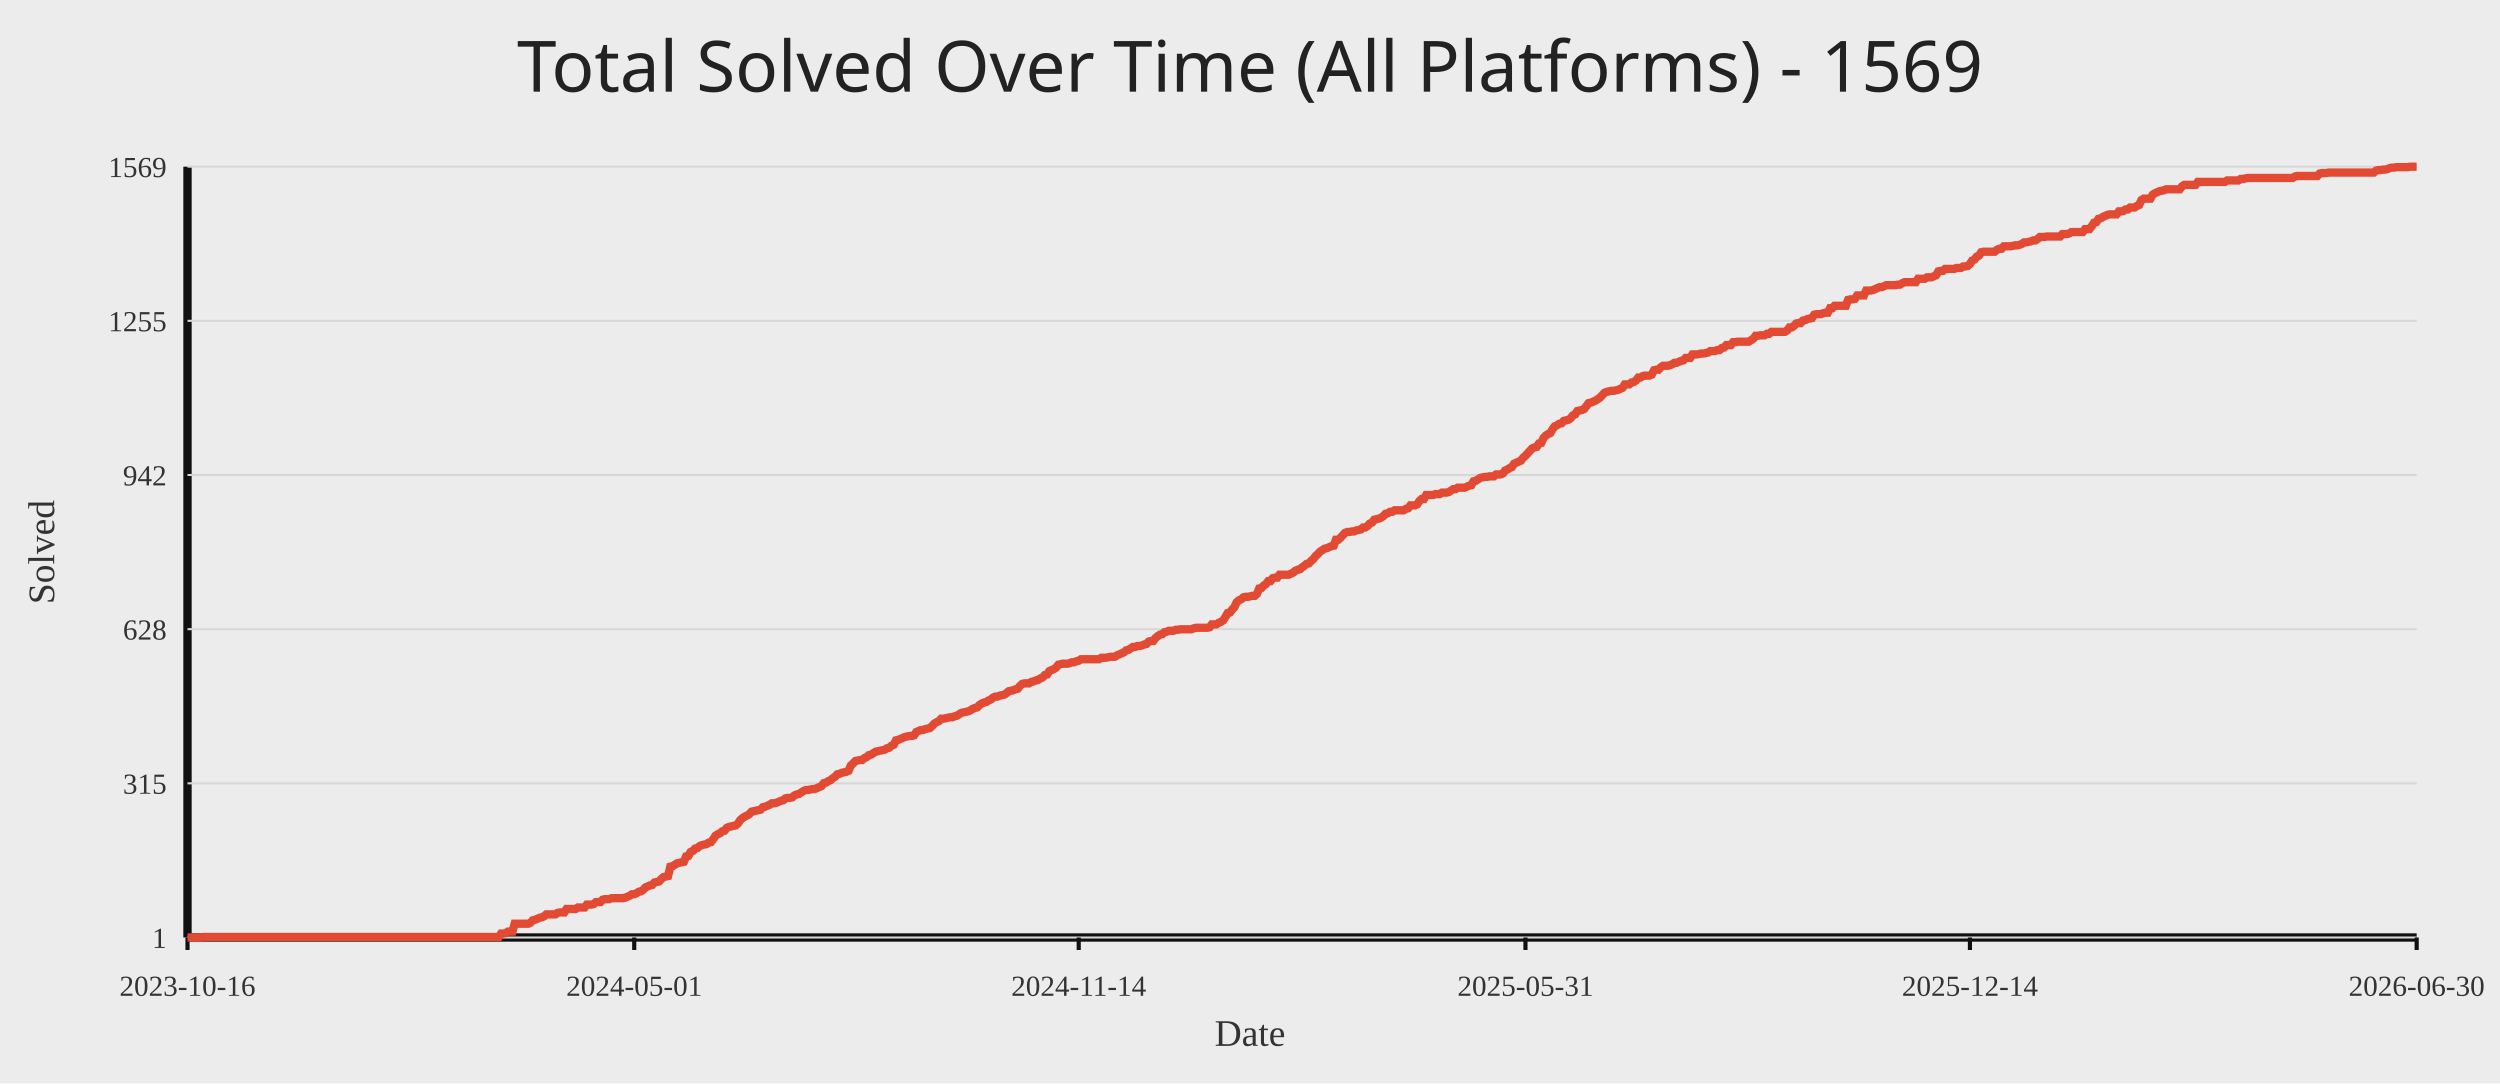
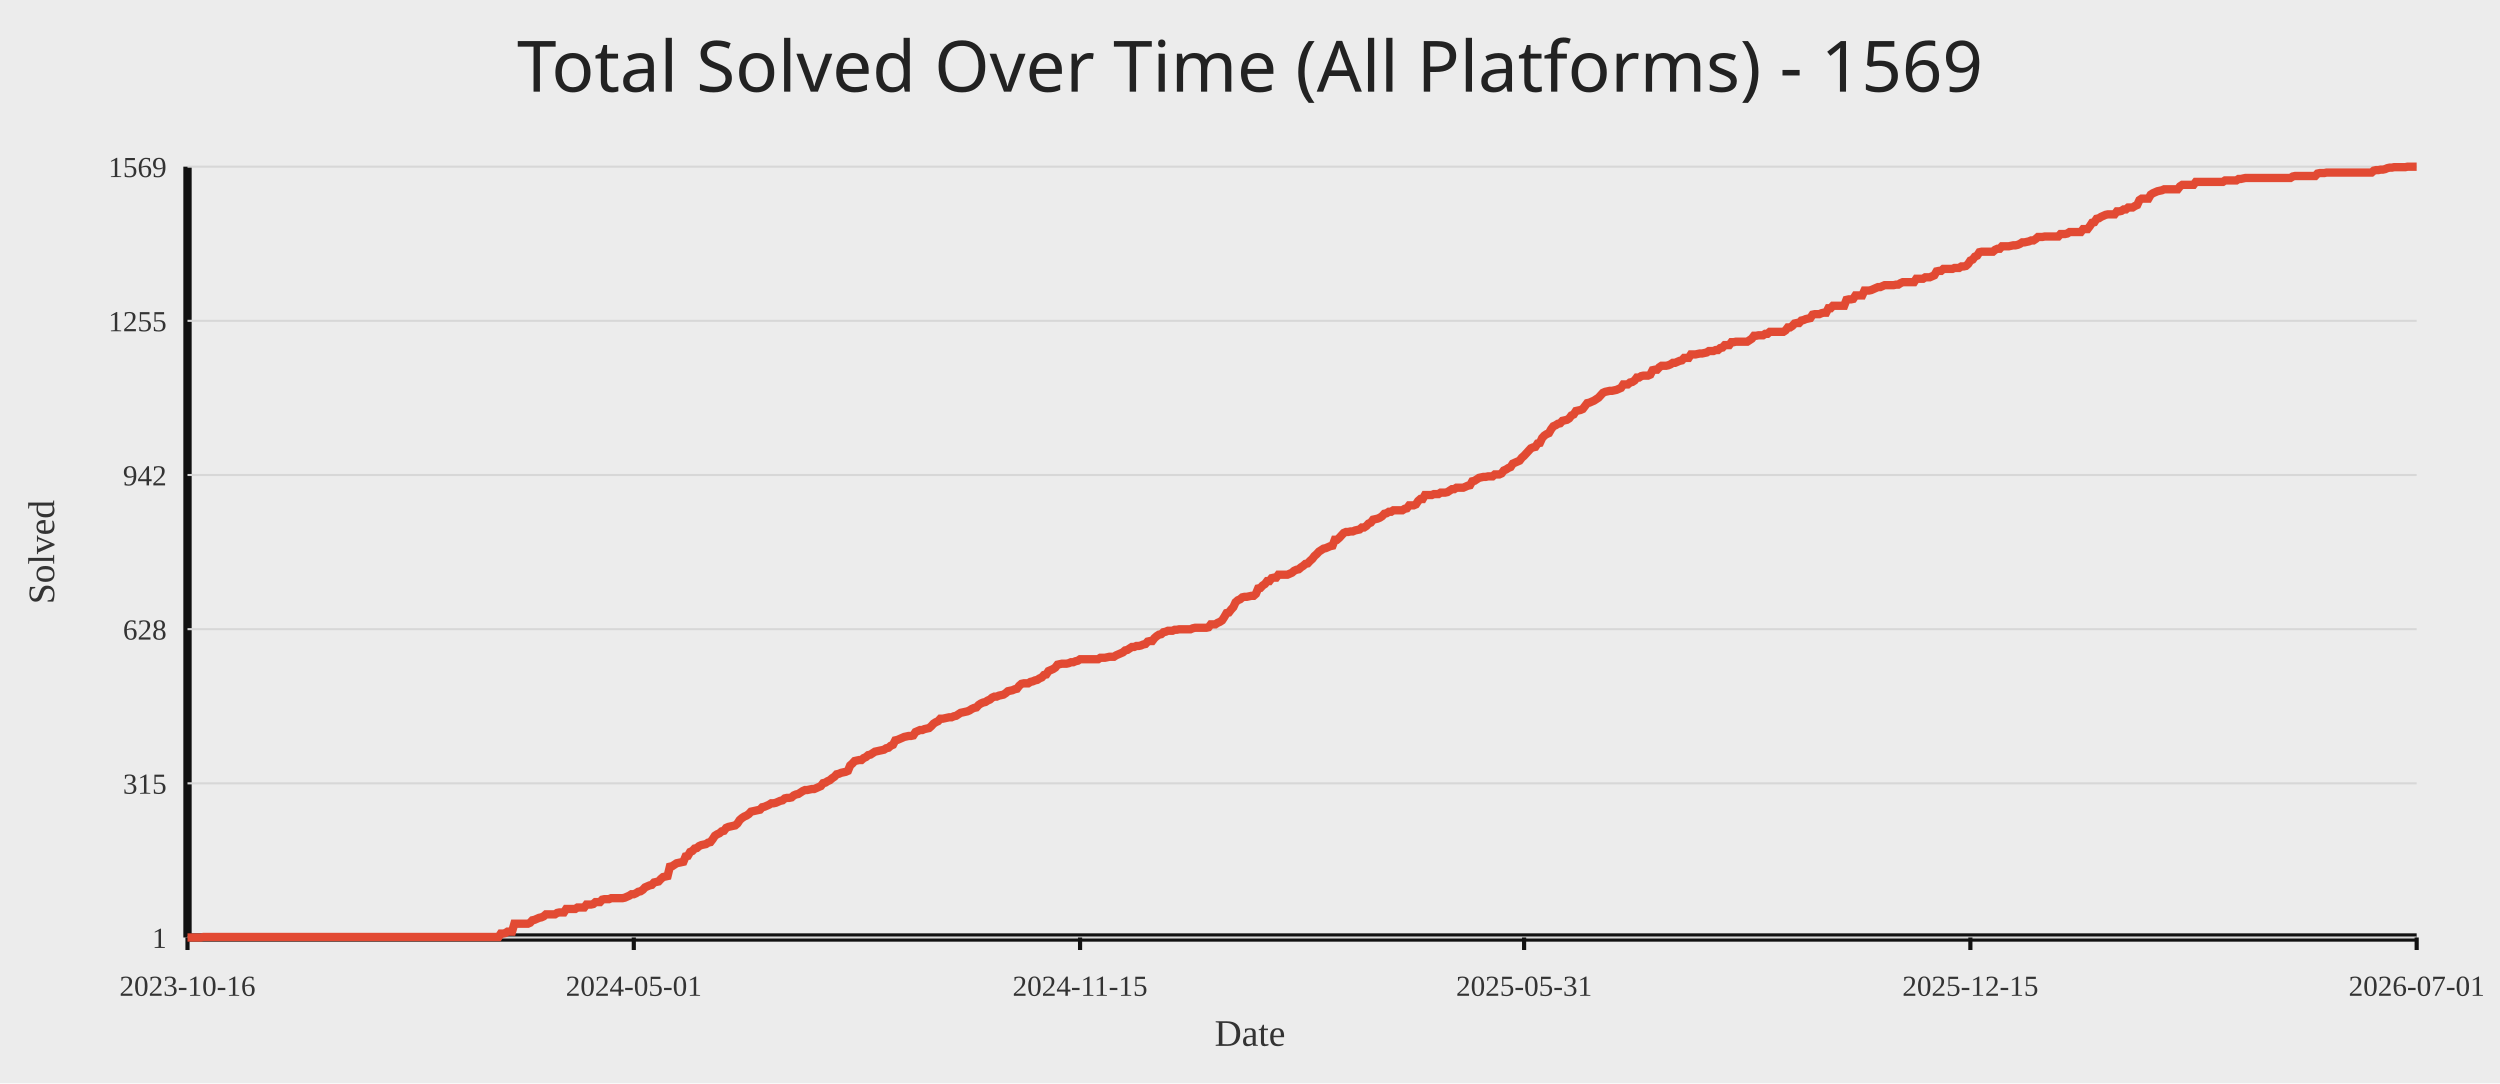
<svg xmlns="http://www.w3.org/2000/svg" width="1200" height="520">
  <rect width="100%" height="100%" fill="#ececec" />
  <text x="50%" y="44" text-anchor="middle" fill="#222" font-size="34" font-family="Comic Sans MS, Segoe UI">Total Solved Over Time (All Platforms) - 1569</text>
  <line x1="90" y1="450" x2="1160" y2="450" stroke="#111" stroke-width="4" />
  <line x1="90" y1="80" x2="90" y2="450" stroke="#111" stroke-width="4" />
  <line x1="90" y1="450.00" x2="1160" y2="450.00" stroke="#d7d7d7" stroke-width="1" />
  <text x="80" y="455.00" text-anchor="end" fill="#333" font-size="14">1</text>
  <line x1="90" y1="376.00" x2="1160" y2="376.00" stroke="#d7d7d7" stroke-width="1" />
  <text x="80" y="381.00" text-anchor="end" fill="#333" font-size="14">315</text>
  <line x1="90" y1="302.00" x2="1160" y2="302.00" stroke="#d7d7d7" stroke-width="1" />
  <text x="80" y="307.00" text-anchor="end" fill="#333" font-size="14">628</text>
  <line x1="90" y1="228.00" x2="1160" y2="228.00" stroke="#d7d7d7" stroke-width="1" />
  <text x="80" y="233.00" text-anchor="end" fill="#333" font-size="14">942</text>
  <line x1="90" y1="154.00" x2="1160" y2="154.00" stroke="#d7d7d7" stroke-width="1" />
  <text x="80" y="159.00" text-anchor="end" fill="#333" font-size="14">1255</text>
  <line x1="90" y1="80.00" x2="1160" y2="80.00" stroke="#d7d7d7" stroke-width="1" />
  <text x="80" y="85.00" text-anchor="end" fill="#333" font-size="14">1569</text>
  <line x1="90.00" y1="450" x2="90.00" y2="456" stroke="#111" stroke-width="2" />
  <text x="90.00" y="478" text-anchor="middle" fill="#333" font-size="14">2023-10-16</text>
-   <line x1="304.43" y1="450" x2="304.43" y2="456" stroke="#111" stroke-width="2" />
-   <text x="304.43" y="478" text-anchor="middle" fill="#333" font-size="14">2024-05-01</text>
-   <line x1="517.78" y1="450" x2="517.78" y2="456" stroke="#111" stroke-width="2" />
-   <text x="517.78" y="478" text-anchor="middle" fill="#333" font-size="14">2024-11-14</text>
-   <line x1="732.22" y1="450" x2="732.22" y2="456" stroke="#111" stroke-width="2" />
-   <text x="732.22" y="478" text-anchor="middle" fill="#333" font-size="14">2025-05-31</text>
-   <line x1="945.57" y1="450" x2="945.57" y2="456" stroke="#111" stroke-width="2" />
-   <text x="945.57" y="478" text-anchor="middle" fill="#333" font-size="14">2025-12-14</text>
+   <line x1="304.22" y1="450" x2="304.22" y2="456" stroke="#111" stroke-width="2" />
+   <text x="304.22" y="478" text-anchor="middle" fill="#333" font-size="14">2024-05-01</text>
+   <line x1="518.43" y1="450" x2="518.43" y2="456" stroke="#111" stroke-width="2" />
+   <text x="518.43" y="478" text-anchor="middle" fill="#333" font-size="14">2024-11-15</text>
+   <line x1="731.57" y1="450" x2="731.57" y2="456" stroke="#111" stroke-width="2" />
+   <text x="731.57" y="478" text-anchor="middle" fill="#333" font-size="14">2025-05-31</text>
+   <line x1="945.78" y1="450" x2="945.78" y2="456" stroke="#111" stroke-width="2" />
+   <text x="945.78" y="478" text-anchor="middle" fill="#333" font-size="14">2025-12-15</text>
  <line x1="1160.00" y1="450" x2="1160.00" y2="456" stroke="#111" stroke-width="2" />
-   <text x="1160.00" y="478" text-anchor="middle" fill="#333" font-size="14">2026-06-30</text>
-   <polyline fill="none" stroke="#e24a33" stroke-width="4" points="90.00,450.00 91.08,450.00 92.17,450.00 93.25,450.00 94.33,450.00 95.41,450.00 96.50,450.00 97.58,449.76 98.66,449.76 99.75,449.76 100.83,449.76 101.91,449.76 103.00,449.76 104.08,449.76 105.16,449.76 106.24,449.76 107.33,449.76 108.41,449.76 109.49,449.76 110.58,449.76 111.66,449.76 112.74,449.76 113.83,449.76 114.91,449.76 115.99,449.76 117.07,449.76 118.16,449.76 119.24,449.76 120.32,449.76 121.41,449.76 122.49,449.76 123.57,449.76 124.66,449.76 125.74,449.76 126.82,449.76 127.90,449.76 128.99,449.76 130.07,449.76 131.15,449.76 132.24,449.76 133.32,449.76 134.40,449.76 135.49,449.76 136.57,449.76 137.65,449.76 138.73,449.76 139.82,449.76 140.90,449.76 141.98,449.76 143.07,449.76 144.15,449.76 145.23,449.76 146.32,449.76 147.40,449.76 148.48,449.76 149.56,449.76 150.65,449.76 151.73,449.76 152.81,449.76 153.90,449.76 154.98,449.76 156.06,449.76 157.15,449.76 158.23,449.76 159.31,449.76 160.39,449.76 161.48,449.76 162.56,449.76 163.64,449.76 164.73,449.76 165.81,449.76 166.89,449.76 167.98,449.76 169.06,449.76 170.14,449.76 171.22,449.76 172.31,449.76 173.39,449.76 174.47,449.76 175.56,449.76 176.64,449.76 177.72,449.76 178.81,449.76 179.89,449.76 180.97,449.76 182.05,449.76 183.14,449.76 184.22,449.76 185.30,449.76 186.39,449.76 187.47,449.76 188.55,449.76 189.64,449.76 190.72,449.76 191.80,449.76 192.88,449.76 193.97,449.76 195.05,449.76 196.13,449.76 197.22,449.76 198.30,449.76 199.38,449.76 200.47,449.76 201.55,449.76 202.63,449.76 203.71,449.76 204.80,449.76 205.88,449.76 206.96,449.76 208.05,449.76 209.13,449.76 210.21,449.76 211.30,449.76 212.38,449.76 213.46,449.76 214.54,449.76 215.63,449.76 216.71,449.76 217.79,449.76 218.88,449.76 219.96,449.76 221.04,449.76 222.13,449.76 223.21,449.76 224.29,449.76 225.37,449.76 226.46,449.76 227.54,449.76 228.62,449.76 229.71,449.76 230.79,449.76 231.87,449.76 232.96,449.76 234.04,449.76 235.12,449.76 236.20,449.76 237.29,449.76 238.37,449.76 239.45,449.76 240.54,448.11 241.62,448.11 242.70,447.88 243.79,447.17 244.87,447.17 245.95,447.17 247.03,443.39 248.12,443.39 249.20,443.39 250.28,443.39 251.37,443.39 252.45,443.39 253.53,443.39 254.62,442.92 255.70,441.74 256.78,441.51 257.86,441.03 258.95,440.56 260.03,440.33 261.11,439.85 262.20,438.91 263.28,438.91 264.36,438.91 265.45,438.91 266.53,438.91 267.61,438.20 268.69,437.97 269.78,437.97 270.86,437.97 271.94,436.31 273.03,436.31 274.11,436.31 275.19,436.31 276.28,436.31 277.36,435.61 278.44,435.61 279.52,435.61 280.61,435.61 281.69,434.19 282.77,434.19 283.86,434.19 284.94,433.95 286.02,433.01 287.11,433.01 288.19,433.01 289.27,431.83 290.35,431.59 291.44,431.59 292.52,431.59 293.60,431.12 294.69,431.12 295.77,431.12 296.85,431.12 297.94,431.12 299.02,431.12 300.10,430.89 301.18,430.41 302.27,429.94 303.35,429.23 304.43,429.23 305.52,428.76 306.60,428.05 307.68,427.82 308.77,427.11 309.85,425.93 310.93,425.46 312.01,424.99 313.10,424.75 314.18,423.57 315.26,423.34 316.35,423.10 317.43,421.92 318.51,420.98 319.60,420.74 320.68,420.50 321.76,416.02 322.84,415.78 323.93,415.08 325.01,414.37 326.09,414.13 327.18,413.90 328.26,413.66 329.34,411.07 330.43,410.83 331.51,408.94 332.59,408.47 333.67,407.29 334.76,407.05 335.84,406.11 336.92,405.64 338.01,405.40 339.09,405.17 340.17,404.46 341.26,404.22 342.34,402.81 343.42,401.15 344.50,400.45 345.59,399.97 346.67,399.03 347.75,398.79 348.84,397.38 349.92,396.91 351.00,396.67 352.09,396.43 353.17,396.20 354.25,395.26 355.33,393.60 356.42,392.66 357.50,391.95 358.58,391.48 359.67,390.77 360.75,389.59 361.83,389.36 362.91,389.12 364.00,388.88 365.08,388.65 366.16,387.47 367.25,387.23 368.33,386.76 369.41,386.29 370.50,385.58 371.58,385.58 372.66,385.34 373.74,384.87 374.83,384.40 375.91,384.16 376.99,383.22 378.08,382.98 379.16,382.98 380.24,382.75 381.33,381.80 382.41,381.33 383.49,381.10 384.57,380.39 385.66,379.68 386.74,379.21 387.82,379.21 388.91,378.97 389.99,378.74 391.07,378.74 392.16,378.27 393.24,377.79 394.32,377.32 395.40,375.91 396.49,375.67 397.57,374.96 398.65,374.49 399.74,373.55 400.82,372.84 401.90,371.66 402.99,371.42 404.07,370.95 405.15,370.71 406.23,370.48 407.32,370.01 408.40,367.41 409.48,366.47 410.57,365.29 411.65,365.05 412.73,364.82 413.82,364.82 414.90,363.87 415.98,363.40 417.06,362.46 418.15,362.22 419.23,361.51 420.31,360.80 421.40,360.57 422.48,360.33 423.56,360.10 424.65,359.86 425.73,359.15 426.81,358.92 427.89,357.97 428.98,357.50 430.06,355.38 431.14,355.14 432.23,354.67 433.31,354.20 434.39,353.72 435.48,353.49 436.56,353.25 437.64,353.25 438.72,353.02 439.81,351.36 440.89,350.89 441.97,350.42 443.06,350.42 444.14,349.95 445.22,349.71 446.31,349.48 447.39,348.53 448.47,347.35 449.55,346.65 450.64,346.17 451.72,344.99 452.80,344.99 453.89,344.76 454.97,344.52 456.05,344.29 457.14,344.29 458.22,343.81 459.30,343.58 460.38,342.87 461.47,342.16 462.55,341.93 463.63,341.69 464.72,341.45 465.80,340.98 466.88,340.27 467.97,339.80 469.05,339.57 470.13,338.39 471.21,337.68 472.30,337.21 473.38,336.97 474.46,336.26 475.55,335.79 476.63,334.85 477.71,334.38 478.80,334.38 479.88,333.90 480.96,333.67 482.04,333.43 483.13,332.72 484.21,331.78 485.29,331.54 486.38,331.31 487.46,330.84 488.54,330.60 489.63,329.18 490.71,328.24 491.79,328.00 492.87,328.00 493.96,328.00 495.04,327.30 496.12,327.06 497.21,326.59 498.29,326.35 499.37,325.64 500.46,325.17 501.54,323.99 502.62,323.76 503.70,322.10 504.79,321.63 505.87,321.16 506.95,320.45 508.04,319.04 509.12,318.80 510.20,318.57 511.29,318.57 512.37,318.57 513.45,318.33 514.53,317.86 515.62,317.86 516.70,317.39 517.78,317.15 518.87,316.44 519.95,316.44 521.03,316.44 522.12,316.44 523.20,316.44 524.28,316.44 525.36,316.44 526.45,316.44 527.53,316.44 528.61,315.73 529.70,315.73 530.78,315.73 531.86,315.50 532.95,315.26 534.03,315.26 535.11,315.26 536.19,314.55 537.28,314.08 538.36,313.61 539.44,313.14 540.53,312.19 541.61,311.96 542.69,311.25 543.78,310.54 544.86,310.54 545.94,310.07 547.02,310.07 548.11,309.83 549.19,309.36 550.27,309.13 551.36,307.95 552.44,307.71 553.52,307.71 554.61,306.29 555.69,305.35 556.77,304.64 557.85,304.41 558.94,303.46 560.02,303.23 561.10,302.76 562.19,302.76 563.27,302.76 564.35,302.28 565.44,302.28 566.52,302.05 567.60,302.05 568.68,302.05 569.77,302.05 570.85,302.05 571.93,302.05 573.02,301.58 574.10,301.34 575.18,301.34 576.27,301.34 577.35,301.34 578.43,301.34 579.51,301.34 580.60,301.10 581.68,299.69 582.76,299.69 583.85,299.69 584.93,298.98 586.01,298.51 587.10,297.80 588.18,296.15 589.26,294.26 590.34,294.02 591.43,292.61 592.51,291.43 593.59,289.07 594.68,288.12 595.76,287.65 596.84,286.71 597.93,286.47 599.01,286.47 600.09,286.24 601.17,286.00 602.26,286.00 603.34,285.06 604.42,282.46 605.51,282.23 606.59,281.05 607.67,280.34 608.76,278.92 609.84,278.92 610.92,277.51 612.00,277.27 613.09,277.27 614.17,275.85 615.25,275.85 616.34,275.85 617.42,275.85 618.50,275.85 619.59,275.38 620.67,274.91 621.75,273.97 622.83,273.49 623.92,273.26 625.00,272.32 626.08,271.61 627.17,270.66 628.25,270.43 629.33,269.25 630.41,268.30 631.50,266.89 632.58,265.94 633.66,264.76 634.75,264.06 635.83,263.35 636.91,263.11 638.00,262.64 639.08,262.17 640.16,261.93 641.24,259.10 642.33,259.10 643.41,258.16 644.49,256.98 645.58,255.80 646.66,255.33 647.74,255.33 648.83,255.09 649.91,255.09 650.99,254.62 652.07,254.38 653.16,254.15 654.24,253.20 655.32,253.20 656.41,252.49 657.49,251.31 658.57,250.84 659.66,249.43 660.74,249.19 661.82,248.95 662.90,248.48 663.99,247.77 665.07,246.59 666.15,246.36 667.24,245.65 668.32,245.65 669.40,244.94 670.49,244.94 671.57,244.94 672.65,244.94 673.73,244.94 674.82,244.23 675.90,244.00 676.98,242.58 678.07,242.58 679.15,242.58 680.23,242.11 681.32,240.46 682.40,239.52 683.48,239.52 684.56,237.63 685.65,237.63 686.73,237.63 687.81,237.63 688.90,237.16 689.98,237.16 691.06,237.16 692.15,236.45 693.23,236.45 694.31,236.45 695.39,236.21 696.48,235.50 697.56,234.80 698.64,234.80 699.73,234.09 700.81,234.09 701.89,234.09 702.98,234.09 704.06,233.62 705.14,233.14 706.22,232.91 707.31,231.02 708.39,230.78 709.47,230.08 710.56,229.37 711.64,229.13 712.72,228.90 713.81,228.90 714.89,228.66 715.97,228.66 717.05,228.66 718.14,227.72 719.22,227.72 720.30,227.72 721.39,227.24 722.47,225.83 723.55,225.36 724.64,224.65 725.72,224.18 726.80,222.53 727.88,222.05 728.97,221.58 730.05,221.11 731.13,219.69 732.22,218.75 733.30,217.57 734.38,216.39 735.47,215.21 736.55,214.74 737.63,214.50 738.71,212.85 739.80,212.61 740.88,210.26 741.96,209.08 743.05,208.37 744.13,207.90 745.21,206.01 746.30,204.59 747.38,204.12 748.46,203.41 749.54,203.18 750.63,202.00 751.71,201.76 752.79,201.52 753.88,200.82 754.96,199.40 756.04,198.93 757.13,197.28 758.21,197.04 759.29,196.80 760.37,196.33 761.46,194.92 762.54,193.50 763.62,193.27 764.71,192.79 765.79,192.32 766.87,191.61 767.96,190.91 769.04,189.73 770.12,188.55 771.20,188.07 772.29,187.84 773.37,187.60 774.45,187.60 775.54,187.37 776.62,187.13 777.70,186.66 778.79,186.19 779.87,184.53 780.95,184.53 782.03,184.53 783.12,183.59 784.20,183.35 785.28,182.65 786.37,181.23 787.45,181.23 788.53,180.52 789.62,180.29 790.70,180.29 791.78,180.29 792.86,179.82 793.95,177.69 795.03,177.46 796.11,177.46 797.20,176.28 798.28,175.57 799.36,175.57 800.45,175.57 801.53,175.33 802.61,174.86 803.69,174.15 804.78,174.15 805.86,173.68 806.94,173.21 808.03,172.97 809.11,171.79 810.19,171.79 811.28,171.79 812.36,170.14 813.44,170.14 814.52,170.14 815.61,169.90 816.69,169.67 817.77,169.67 818.86,169.43 819.94,169.20 821.02,168.49 822.11,168.49 823.19,168.49 824.27,168.02 825.35,168.02 826.44,167.07 827.52,166.84 828.60,165.66 829.69,165.66 830.77,165.66 831.85,164.24 832.94,164.24 834.02,164.01 835.10,164.01 836.18,164.01 837.27,164.01 838.35,164.01 839.43,164.01 840.52,163.30 841.60,162.59 842.68,161.17 843.77,161.17 844.85,160.94 845.93,160.94 847.01,160.94 848.10,160.23 849.18,160.23 850.26,159.29 851.35,159.29 852.43,159.29 853.51,159.29 854.60,159.29 855.68,159.29 856.76,159.29 857.84,158.58 858.93,157.16 860.01,157.16 861.09,156.45 862.18,155.27 863.26,155.04 864.34,155.04 865.43,153.86 866.51,153.62 867.59,153.15 868.67,152.91 869.76,152.68 870.84,151.03 871.92,150.79 873.01,150.79 874.09,150.79 875.17,150.32 876.26,150.08 877.34,150.08 878.42,147.96 879.50,147.96 880.59,146.78 881.67,146.78 882.75,146.78 883.84,146.78 884.92,146.78 886.00,146.78 887.09,143.95 888.17,143.71 889.25,143.71 890.33,143.48 891.42,141.82 892.50,141.82 893.58,141.82 894.67,141.82 895.75,139.46 896.83,139.46 897.91,139.46 899.00,139.23 900.08,138.76 901.16,138.28 902.25,137.81 903.33,137.81 904.41,137.34 905.50,136.87 906.58,136.87 907.66,136.87 908.74,136.87 909.83,136.87 910.91,136.63 911.99,136.63 913.08,135.92 914.16,135.45 915.24,135.45 916.33,135.45 917.41,135.45 918.49,135.45 919.57,135.45 920.66,133.80 921.74,133.80 922.82,133.80 923.91,133.80 924.99,133.09 926.07,133.09 927.16,133.09 928.24,132.62 929.32,132.15 930.40,130.26 931.49,130.03 932.57,130.03 933.65,129.08 934.74,129.08 935.82,129.08 936.90,129.08 937.99,129.08 939.07,128.61 940.15,128.61 941.23,128.61 942.32,127.90 943.40,127.90 944.48,127.67 945.57,126.72 946.65,125.07 947.73,124.60 948.82,123.18 949.90,122.71 950.98,121.06 952.06,120.82 953.15,120.82 954.23,120.82 955.31,120.82 956.40,120.82 957.48,120.82 958.56,119.88 959.65,119.41 960.73,119.41 961.81,118.23 962.89,118.23 963.98,118.23 965.06,118.23 966.14,117.99 967.23,117.76 968.31,117.76 969.39,117.52 970.48,117.05 971.56,116.34 972.64,116.34 973.72,116.10 974.81,115.87 975.89,115.40 976.97,115.40 978.06,114.69 979.14,113.74 980.22,113.74 981.31,113.74 982.39,113.51 983.47,113.51 984.55,113.51 985.64,113.51 986.72,113.51 987.80,113.51 988.89,113.51 989.97,112.33 991.05,112.33 992.14,112.33 993.22,112.09 994.30,111.38 995.38,111.38 996.47,111.38 997.55,111.38 998.63,111.38 999.72,111.38 1000.80,109.97 1001.88,109.97 1002.97,109.97 1004.05,108.55 1005.13,106.90 1006.21,106.66 1007.30,105.01 1008.38,104.78 1009.46,104.07 1010.55,103.60 1011.63,103.12 1012.71,102.89 1013.80,102.89 1014.88,102.89 1015.96,102.89 1017.04,101.47 1018.13,101.47 1019.21,101.24 1020.29,100.53 1021.38,100.53 1022.46,99.59 1023.54,99.59 1024.63,99.59 1025.71,98.88 1026.79,98.41 1027.87,96.05 1028.96,95.34 1030.04,95.34 1031.12,95.34 1032.21,95.34 1033.29,93.45 1034.37,92.74 1035.46,92.27 1036.54,91.80 1037.62,91.56 1038.70,91.33 1039.79,90.85 1040.87,90.85 1041.95,90.85 1043.04,90.85 1044.12,90.85 1045.20,90.85 1046.29,90.85 1047.37,89.44 1048.45,88.73 1049.53,88.73 1050.62,88.73 1051.70,88.73 1052.78,88.73 1053.87,88.73 1054.95,87.32 1056.03,87.32 1057.12,87.32 1058.20,87.32 1059.28,87.32 1060.36,87.32 1061.45,87.32 1062.53,87.32 1063.61,87.32 1064.70,87.32 1065.78,87.32 1066.86,87.32 1067.95,87.32 1069.03,86.61 1070.11,86.61 1071.19,86.61 1072.28,86.61 1073.36,86.61 1074.44,86.61 1075.53,85.90 1076.61,85.90 1077.69,85.66 1078.78,85.43 1079.86,85.43 1080.94,85.43 1082.02,85.43 1083.11,85.43 1084.19,85.43 1085.27,85.43 1086.36,85.43 1087.44,85.43 1088.52,85.43 1089.61,85.43 1090.69,85.43 1091.77,85.43 1092.85,85.43 1093.94,85.43 1095.02,85.43 1096.10,85.43 1097.19,85.43 1098.27,85.43 1099.35,85.43 1100.44,85.43 1101.52,84.72 1102.60,84.48 1103.68,84.48 1104.77,84.48 1105.85,84.48 1106.93,84.48 1108.02,84.48 1109.10,84.48 1110.18,84.48 1111.27,84.48 1112.35,84.48 1113.43,83.30 1114.51,83.07 1115.60,83.07 1116.68,83.07 1117.76,82.83 1118.85,82.83 1119.93,82.83 1121.01,82.83 1122.10,82.83 1123.18,82.83 1124.26,82.83 1125.34,82.83 1126.43,82.83 1127.51,82.83 1128.59,82.83 1129.68,82.83 1130.76,82.83 1131.84,82.83 1132.93,82.83 1134.01,82.83 1135.09,82.83 1136.17,82.83 1137.26,82.83 1138.34,82.83 1139.42,82.83 1140.51,81.89 1141.59,81.65 1142.67,81.65 1143.76,81.42 1144.84,81.42 1145.92,81.18 1147.00,80.71 1148.09,80.47 1149.17,80.47 1150.25,80.24 1151.34,80.24 1152.42,80.24 1153.50,80.24 1154.59,80.24 1155.67,80.24 1156.75,80.00 1157.83,80.00 1158.92,80.00 1160.00,80.00" />
+   <text x="1160.00" y="478" text-anchor="middle" fill="#333" font-size="14">2026-07-01</text>
+   <polyline fill="none" stroke="#e24a33" stroke-width="4" points="90.00,450.00 91.08,450.00 92.16,450.00 93.25,450.00 94.33,450.00 95.41,450.00 96.49,450.00 97.57,449.76 98.66,449.76 99.74,449.76 100.82,449.76 101.90,449.76 102.98,449.76 104.06,449.76 105.15,449.76 106.23,449.76 107.31,449.76 108.39,449.76 109.47,449.76 110.56,449.76 111.64,449.76 112.72,449.76 113.80,449.76 114.88,449.76 115.97,449.76 117.05,449.76 118.13,449.76 119.21,449.76 120.29,449.76 121.38,449.76 122.46,449.76 123.54,449.76 124.62,449.76 125.70,449.76 126.78,449.76 127.87,449.76 128.95,449.76 130.03,449.76 131.11,449.76 132.19,449.76 133.28,449.76 134.36,449.76 135.44,449.76 136.52,449.76 137.60,449.76 138.69,449.76 139.77,449.76 140.85,449.76 141.93,449.76 143.01,449.76 144.10,449.76 145.18,449.76 146.26,449.76 147.34,449.76 148.42,449.76 149.50,449.76 150.59,449.76 151.67,449.76 152.75,449.76 153.83,449.76 154.91,449.76 156.00,449.76 157.08,449.76 158.16,449.76 159.24,449.76 160.32,449.76 161.41,449.76 162.49,449.76 163.57,449.76 164.65,449.76 165.73,449.76 166.81,449.76 167.90,449.76 168.98,449.76 170.06,449.76 171.14,449.76 172.22,449.76 173.31,449.76 174.39,449.76 175.47,449.76 176.55,449.76 177.63,449.76 178.72,449.76 179.80,449.76 180.88,449.76 181.96,449.76 183.04,449.76 184.13,449.76 185.21,449.76 186.29,449.76 187.37,449.76 188.45,449.76 189.53,449.76 190.62,449.76 191.70,449.76 192.78,449.76 193.86,449.76 194.94,449.76 196.03,449.76 197.11,449.76 198.19,449.76 199.27,449.76 200.35,449.76 201.44,449.76 202.52,449.76 203.60,449.76 204.68,449.76 205.76,449.76 206.85,449.76 207.93,449.76 209.01,449.76 210.09,449.76 211.17,449.76 212.25,449.76 213.34,449.76 214.42,449.76 215.50,449.76 216.58,449.76 217.66,449.76 218.75,449.76 219.83,449.76 220.91,449.76 221.99,449.76 223.07,449.76 224.16,449.76 225.24,449.76 226.32,449.76 227.40,449.76 228.48,449.76 229.57,449.76 230.65,449.76 231.73,449.76 232.81,449.76 233.89,449.76 234.97,449.76 236.06,449.76 237.14,449.76 238.22,449.76 239.30,449.76 240.38,448.11 241.47,448.11 242.55,447.88 243.63,447.17 244.71,447.17 245.79,447.17 246.88,443.39 247.96,443.39 249.04,443.39 250.12,443.39 251.20,443.39 252.29,443.39 253.37,443.39 254.45,442.92 255.53,441.74 256.61,441.51 257.69,441.03 258.78,440.56 259.86,440.33 260.94,439.85 262.02,438.91 263.10,438.91 264.19,438.91 265.27,438.91 266.35,438.91 267.43,438.20 268.51,437.97 269.60,437.97 270.68,437.97 271.76,436.31 272.84,436.31 273.92,436.31 275.01,436.31 276.09,436.31 277.17,435.61 278.25,435.61 279.33,435.61 280.41,435.61 281.50,434.19 282.58,434.19 283.66,434.19 284.74,433.95 285.82,433.01 286.91,433.01 287.99,433.01 289.07,431.83 290.15,431.59 291.23,431.59 292.32,431.59 293.40,431.12 294.48,431.12 295.56,431.12 296.64,431.12 297.72,431.12 298.81,431.12 299.89,430.89 300.97,430.41 302.05,429.94 303.13,429.23 304.22,429.23 305.30,428.76 306.38,428.05 307.46,427.82 308.54,427.11 309.63,425.93 310.71,425.46 311.79,424.99 312.87,424.75 313.95,423.57 315.04,423.34 316.12,423.10 317.20,421.92 318.28,420.98 319.36,420.74 320.44,420.50 321.53,416.02 322.61,415.78 323.69,415.08 324.77,414.37 325.85,414.13 326.94,413.90 328.02,413.66 329.10,411.07 330.18,410.83 331.26,408.94 332.35,408.47 333.43,407.29 334.51,407.05 335.59,406.11 336.67,405.64 337.76,405.40 338.84,405.17 339.92,404.46 341.00,404.22 342.08,402.81 343.16,401.15 344.25,400.45 345.33,399.97 346.41,399.03 347.49,398.79 348.57,397.38 349.66,396.91 350.74,396.67 351.82,396.43 352.90,396.20 353.98,395.26 355.07,393.60 356.15,392.66 357.23,391.95 358.31,391.48 359.39,390.77 360.48,389.59 361.56,389.36 362.64,389.12 363.72,388.88 364.80,388.65 365.88,387.47 366.97,387.23 368.05,386.76 369.13,386.29 370.21,385.58 371.29,385.58 372.38,385.34 373.46,384.87 374.54,384.40 375.62,384.16 376.70,383.22 377.79,382.98 378.87,382.98 379.95,382.75 381.03,381.80 382.11,381.33 383.20,381.10 384.28,380.39 385.36,379.68 386.44,379.21 387.52,379.21 388.60,378.97 389.69,378.74 390.77,378.74 391.85,378.27 392.93,377.79 394.01,377.32 395.10,375.91 396.18,375.67 397.26,374.96 398.34,374.49 399.42,373.55 400.51,372.84 401.59,371.66 402.67,371.42 403.75,370.95 404.83,370.71 405.92,370.48 407.00,370.01 408.08,367.41 409.16,366.47 410.24,365.29 411.32,365.05 412.41,364.82 413.49,364.82 414.57,363.87 415.65,363.40 416.73,362.46 417.82,362.22 418.90,361.51 419.98,360.80 421.06,360.57 422.14,360.33 423.23,360.10 424.31,359.86 425.39,359.15 426.47,358.92 427.55,357.97 428.63,357.50 429.72,355.38 430.80,355.14 431.88,354.67 432.96,354.20 434.04,353.72 435.13,353.49 436.21,353.25 437.29,353.25 438.37,353.02 439.45,351.36 440.54,350.89 441.62,350.42 442.70,350.42 443.78,349.95 444.86,349.71 445.95,349.48 447.03,348.53 448.11,347.35 449.19,346.65 450.27,346.17 451.35,344.99 452.44,344.99 453.52,344.76 454.60,344.52 455.68,344.29 456.76,344.29 457.85,343.81 458.93,343.58 460.01,342.87 461.09,342.16 462.17,341.93 463.26,341.69 464.34,341.45 465.42,340.98 466.50,340.27 467.58,339.80 468.67,339.57 469.75,338.39 470.83,337.68 471.91,337.21 472.99,336.97 474.07,336.26 475.16,335.79 476.24,334.85 477.32,334.38 478.40,334.38 479.48,333.90 480.57,333.67 481.65,333.43 482.73,332.72 483.81,331.78 484.89,331.54 485.98,331.31 487.06,330.84 488.14,330.60 489.22,329.18 490.30,328.24 491.39,328.00 492.47,328.00 493.55,328.00 494.63,327.30 495.71,327.06 496.79,326.59 497.88,326.35 498.96,325.64 500.04,325.17 501.12,323.99 502.20,323.76 503.29,322.10 504.37,321.63 505.45,321.16 506.53,320.45 507.61,319.04 508.70,318.80 509.78,318.57 510.86,318.57 511.94,318.57 513.02,318.33 514.11,317.86 515.19,317.86 516.27,317.39 517.35,317.15 518.43,316.44 519.51,316.44 520.60,316.44 521.68,316.44 522.76,316.44 523.84,316.44 524.92,316.44 526.01,316.44 527.09,316.44 528.17,315.73 529.25,315.73 530.33,315.73 531.42,315.50 532.50,315.26 533.58,315.26 534.66,315.26 535.74,314.55 536.83,314.08 537.91,313.61 538.99,313.14 540.07,312.19 541.15,311.96 542.23,311.25 543.32,310.54 544.40,310.54 545.48,310.07 546.56,310.07 547.64,309.83 548.73,309.36 549.81,309.13 550.89,307.95 551.97,307.71 553.05,307.71 554.14,306.29 555.22,305.35 556.30,304.64 557.38,304.41 558.46,303.46 559.54,303.23 560.63,302.76 561.71,302.76 562.79,302.76 563.87,302.28 564.95,302.28 566.04,302.05 567.12,302.05 568.20,302.05 569.28,302.05 570.36,302.05 571.45,302.05 572.53,301.58 573.61,301.34 574.69,301.34 575.77,301.34 576.86,301.34 577.94,301.34 579.02,301.34 580.10,301.10 581.18,299.69 582.26,299.69 583.35,299.69 584.43,298.98 585.51,298.51 586.59,297.80 587.67,296.15 588.76,294.26 589.84,294.02 590.92,292.61 592.00,291.43 593.08,289.07 594.17,288.12 595.25,287.65 596.33,286.71 597.41,286.47 598.49,286.47 599.58,286.24 600.66,286.00 601.74,286.00 602.82,285.06 603.90,282.46 604.98,282.23 606.07,281.05 607.15,280.34 608.23,278.92 609.31,278.92 610.39,277.51 611.48,277.27 612.56,277.27 613.64,275.85 614.72,275.85 615.80,275.85 616.89,275.85 617.97,275.85 619.05,275.38 620.13,274.91 621.21,273.97 622.30,273.49 623.38,273.26 624.46,272.32 625.54,271.61 626.62,270.66 627.70,270.43 628.79,269.25 629.87,268.30 630.95,266.89 632.03,265.94 633.11,264.76 634.20,264.06 635.28,263.35 636.36,263.11 637.44,262.64 638.52,262.17 639.61,261.93 640.69,259.10 641.77,259.10 642.85,258.16 643.93,256.98 645.02,255.80 646.10,255.33 647.18,255.33 648.26,255.09 649.34,255.09 650.42,254.62 651.51,254.38 652.59,254.15 653.67,253.20 654.75,253.20 655.83,252.49 656.92,251.31 658.00,250.84 659.08,249.43 660.16,249.19 661.24,248.95 662.33,248.48 663.41,247.77 664.49,246.59 665.57,246.36 666.65,245.65 667.74,245.65 668.82,244.94 669.90,244.94 670.98,244.94 672.06,244.94 673.14,244.94 674.23,244.23 675.31,244.00 676.39,242.58 677.47,242.58 678.55,242.58 679.64,242.11 680.72,240.46 681.80,239.52 682.88,239.52 683.96,237.63 685.05,237.63 686.13,237.63 687.21,237.63 688.29,237.16 689.37,237.16 690.46,237.16 691.54,236.45 692.62,236.45 693.70,236.45 694.78,236.21 695.86,235.50 696.95,234.80 698.03,234.80 699.11,234.09 700.19,234.09 701.27,234.09 702.36,234.09 703.44,233.62 704.52,233.14 705.60,232.91 706.68,231.02 707.77,230.78 708.85,230.08 709.93,229.37 711.01,229.13 712.09,228.90 713.17,228.90 714.26,228.66 715.34,228.66 716.42,228.66 717.50,227.72 718.58,227.72 719.67,227.72 720.75,227.24 721.83,225.83 722.91,225.36 723.99,224.65 725.08,224.18 726.16,222.53 727.24,222.05 728.32,221.58 729.40,221.11 730.49,219.69 731.57,218.75 732.65,217.57 733.73,216.39 734.81,215.21 735.89,214.74 736.98,214.50 738.06,212.85 739.14,212.61 740.22,210.26 741.30,209.08 742.39,208.37 743.47,207.90 744.55,206.01 745.63,204.59 746.71,204.12 747.80,203.41 748.88,203.18 749.96,202.00 751.04,201.76 752.12,201.52 753.21,200.82 754.29,199.40 755.37,198.93 756.45,197.28 757.53,197.04 758.61,196.80 759.70,196.33 760.78,194.92 761.86,193.50 762.94,193.27 764.02,192.79 765.11,192.32 766.19,191.61 767.27,190.91 768.35,189.73 769.43,188.55 770.52,188.07 771.60,187.84 772.68,187.60 773.76,187.60 774.84,187.37 775.93,187.13 777.01,186.66 778.09,186.19 779.17,184.53 780.25,184.53 781.33,184.53 782.42,183.59 783.50,183.35 784.58,182.65 785.66,181.23 786.74,181.23 787.83,180.52 788.91,180.29 789.99,180.29 791.07,180.29 792.15,179.82 793.24,177.69 794.32,177.46 795.40,177.46 796.48,176.28 797.56,175.57 798.65,175.57 799.73,175.57 800.81,175.33 801.89,174.86 802.97,174.15 804.05,174.15 805.14,173.68 806.22,173.21 807.30,172.97 808.38,171.79 809.46,171.79 810.55,171.79 811.63,170.14 812.71,170.14 813.79,170.14 814.87,169.90 815.96,169.67 817.04,169.67 818.12,169.43 819.20,169.20 820.28,168.49 821.37,168.49 822.45,168.49 823.53,168.02 824.61,168.02 825.69,167.07 826.77,166.84 827.86,165.66 828.94,165.66 830.02,165.66 831.10,164.24 832.18,164.24 833.27,164.01 834.35,164.01 835.43,164.01 836.51,164.01 837.59,164.01 838.68,164.01 839.76,163.30 840.84,162.59 841.92,161.17 843.00,161.17 844.08,160.94 845.17,160.94 846.25,160.94 847.33,160.23 848.41,160.23 849.49,159.29 850.58,159.29 851.66,159.29 852.74,159.29 853.82,159.29 854.90,159.29 855.99,159.29 857.07,158.58 858.15,157.16 859.23,157.16 860.31,156.45 861.40,155.27 862.48,155.04 863.56,155.04 864.64,153.86 865.72,153.62 866.80,153.15 867.89,152.91 868.97,152.68 870.05,151.03 871.13,150.79 872.21,150.79 873.30,150.79 874.38,150.32 875.46,150.08 876.54,150.08 877.62,147.96 878.71,147.96 879.79,146.78 880.87,146.78 881.95,146.78 883.03,146.78 884.12,146.78 885.20,146.78 886.28,143.95 887.36,143.71 888.44,143.71 889.52,143.48 890.61,141.82 891.69,141.82 892.77,141.82 893.85,141.82 894.93,139.46 896.02,139.46 897.10,139.46 898.18,139.23 899.26,138.76 900.34,138.28 901.43,137.81 902.51,137.81 903.59,137.34 904.67,136.87 905.75,136.87 906.84,136.87 907.92,136.87 909.00,136.87 910.08,136.63 911.16,136.63 912.24,135.92 913.33,135.45 914.41,135.45 915.49,135.45 916.57,135.45 917.65,135.45 918.74,135.45 919.82,133.80 920.90,133.80 921.98,133.80 923.06,133.80 924.15,133.09 925.23,133.09 926.31,133.09 927.39,132.62 928.47,132.15 929.56,130.26 930.64,130.03 931.72,130.03 932.80,129.08 933.88,129.08 934.96,129.08 936.05,129.08 937.13,129.08 938.21,128.61 939.29,128.61 940.37,128.61 941.46,127.90 942.54,127.90 943.62,127.67 944.70,126.72 945.78,125.07 946.87,124.60 947.95,123.18 949.03,122.71 950.11,121.06 951.19,120.82 952.28,120.82 953.36,120.82 954.44,120.82 955.52,120.82 956.60,120.82 957.68,119.88 958.77,119.41 959.85,119.41 960.93,118.23 962.01,118.23 963.09,118.23 964.18,118.23 965.26,117.99 966.34,117.76 967.42,117.76 968.50,117.52 969.59,117.05 970.67,116.34 971.75,116.34 972.83,116.10 973.91,115.87 974.99,115.40 976.08,115.40 977.16,114.69 978.24,113.74 979.32,113.74 980.40,113.74 981.49,113.51 982.57,113.51 983.65,113.51 984.73,113.51 985.81,113.51 986.90,113.51 987.98,113.51 989.06,112.33 990.14,112.33 991.22,112.33 992.31,112.09 993.39,111.38 994.47,111.38 995.55,111.38 996.63,111.38 997.71,111.38 998.80,111.38 999.88,109.97 1000.96,109.97 1002.04,109.97 1003.12,108.55 1004.21,106.90 1005.29,106.66 1006.37,105.01 1007.45,104.78 1008.53,104.07 1009.62,103.60 1010.70,103.12 1011.78,102.89 1012.86,102.89 1013.94,102.89 1015.03,102.89 1016.11,101.47 1017.19,101.47 1018.27,101.24 1019.35,100.53 1020.43,100.53 1021.52,99.59 1022.60,99.59 1023.68,99.59 1024.76,98.88 1025.84,98.41 1026.93,96.05 1028.01,95.34 1029.09,95.34 1030.17,95.34 1031.25,95.34 1032.34,93.45 1033.42,92.74 1034.50,92.27 1035.58,91.80 1036.66,91.56 1037.75,91.33 1038.83,90.85 1039.91,90.85 1040.99,90.85 1042.07,90.85 1043.15,90.85 1044.24,90.85 1045.32,90.85 1046.40,89.44 1047.48,88.73 1048.56,88.73 1049.65,88.73 1050.73,88.73 1051.81,88.73 1052.89,88.73 1053.97,87.32 1055.06,87.32 1056.14,87.32 1057.22,87.32 1058.30,87.32 1059.38,87.32 1060.47,87.32 1061.55,87.32 1062.63,87.32 1063.71,87.32 1064.79,87.32 1065.87,87.32 1066.96,87.32 1068.04,86.61 1069.12,86.61 1070.20,86.61 1071.28,86.61 1072.37,86.61 1073.45,86.61 1074.53,85.90 1075.61,85.90 1076.69,85.66 1077.78,85.43 1078.86,85.43 1079.94,85.43 1081.02,85.43 1082.10,85.43 1083.19,85.43 1084.27,85.43 1085.35,85.43 1086.43,85.43 1087.51,85.43 1088.59,85.43 1089.68,85.43 1090.76,85.43 1091.84,85.43 1092.92,85.43 1094.00,85.43 1095.09,85.43 1096.17,85.43 1097.25,85.43 1098.33,85.43 1099.41,85.43 1100.50,84.72 1101.58,84.48 1102.66,84.48 1103.74,84.48 1104.82,84.48 1105.90,84.48 1106.99,84.48 1108.07,84.48 1109.15,84.48 1110.23,84.48 1111.31,84.48 1112.40,83.30 1113.48,83.07 1114.56,83.07 1115.64,83.07 1116.72,82.83 1117.81,82.83 1118.89,82.83 1119.97,82.83 1121.05,82.83 1122.13,82.83 1123.22,82.83 1124.30,82.83 1125.38,82.83 1126.46,82.83 1127.54,82.83 1128.62,82.83 1129.71,82.83 1130.79,82.83 1131.87,82.83 1132.95,82.83 1134.03,82.83 1135.12,82.83 1136.20,82.83 1137.28,82.83 1138.36,82.83 1139.44,81.89 1140.53,81.65 1141.61,81.65 1142.69,81.42 1143.77,81.42 1144.85,81.18 1145.94,80.71 1147.02,80.47 1148.10,80.47 1149.18,80.24 1150.26,80.24 1151.34,80.24 1152.43,80.24 1153.51,80.24 1154.59,80.24 1155.67,80.00 1156.75,80.00 1157.84,80.00 1158.92,80.00 1160.00,80.00" />
  <text x="50%" y="502" text-anchor="middle" fill="#333" font-size="18">Date</text>
  <text x="26" y="265.00" transform="rotate(-90 26 265.00)" text-anchor="middle" fill="#333" font-size="18">Solved</text>
</svg>
